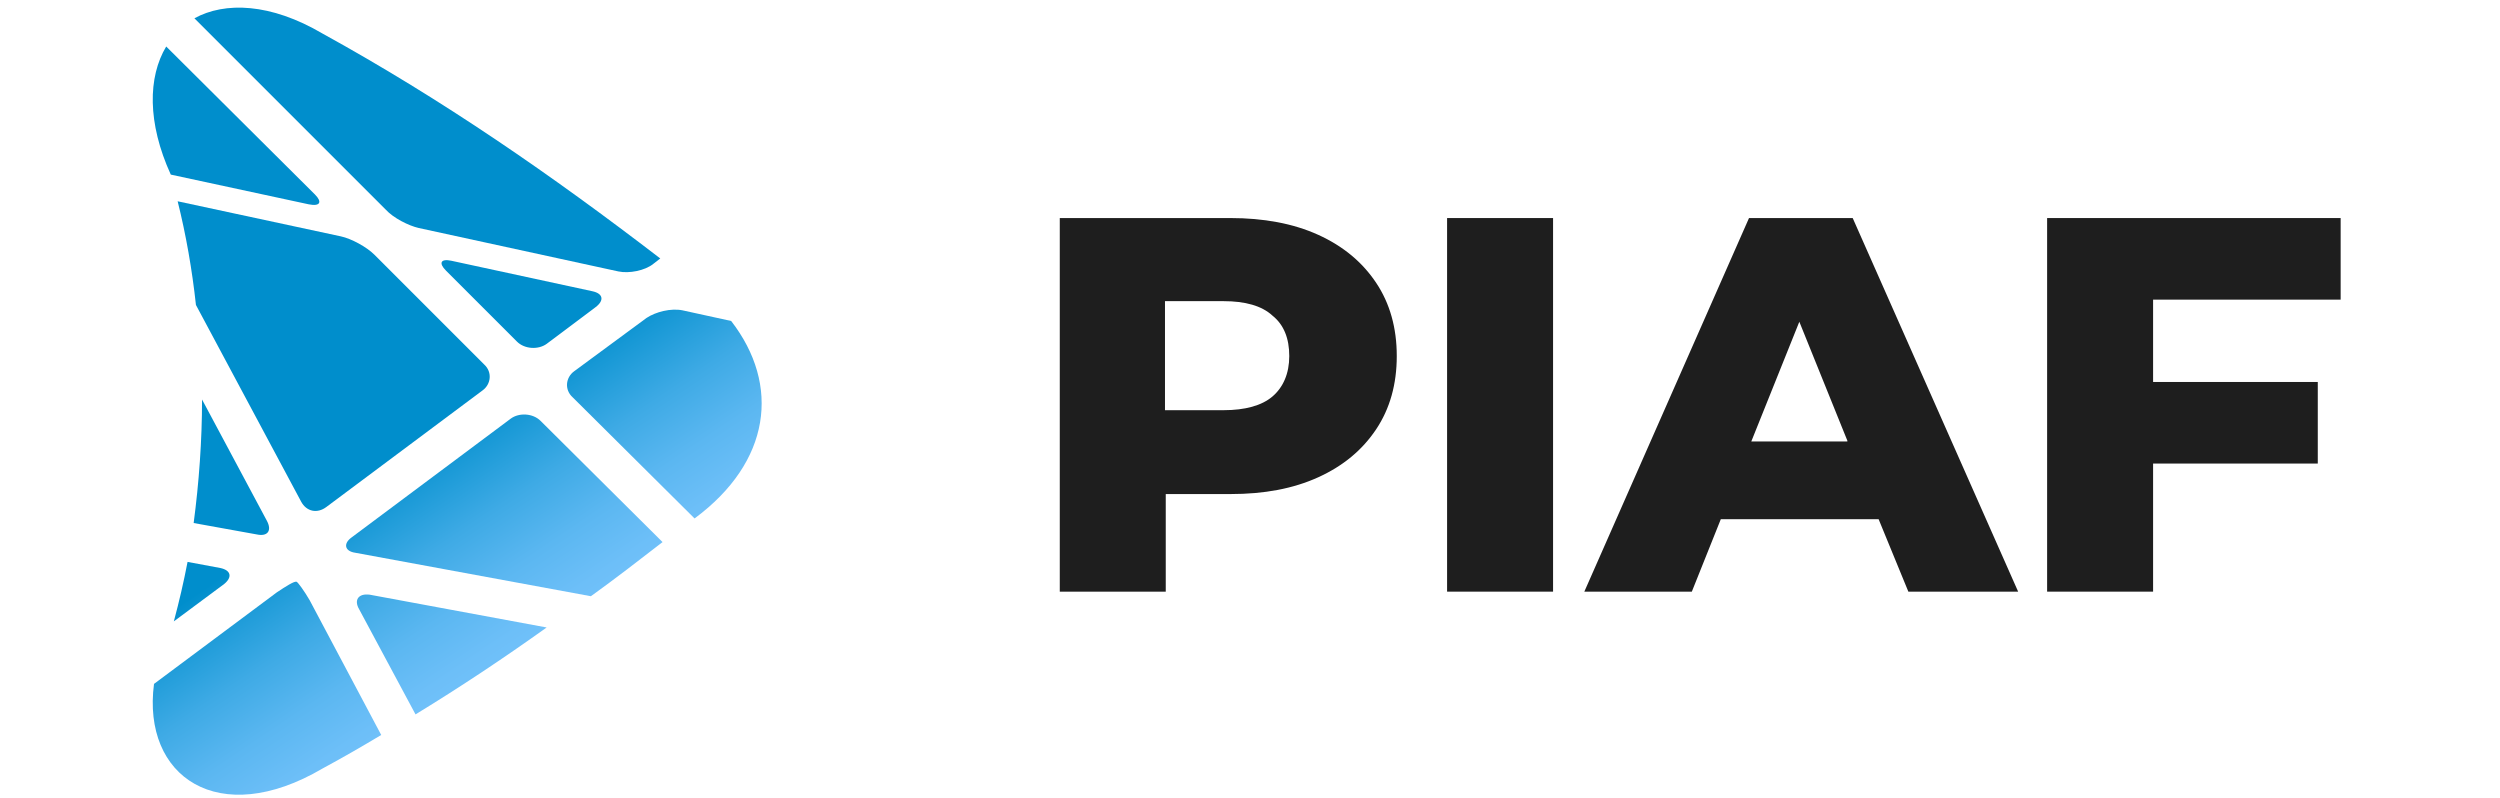
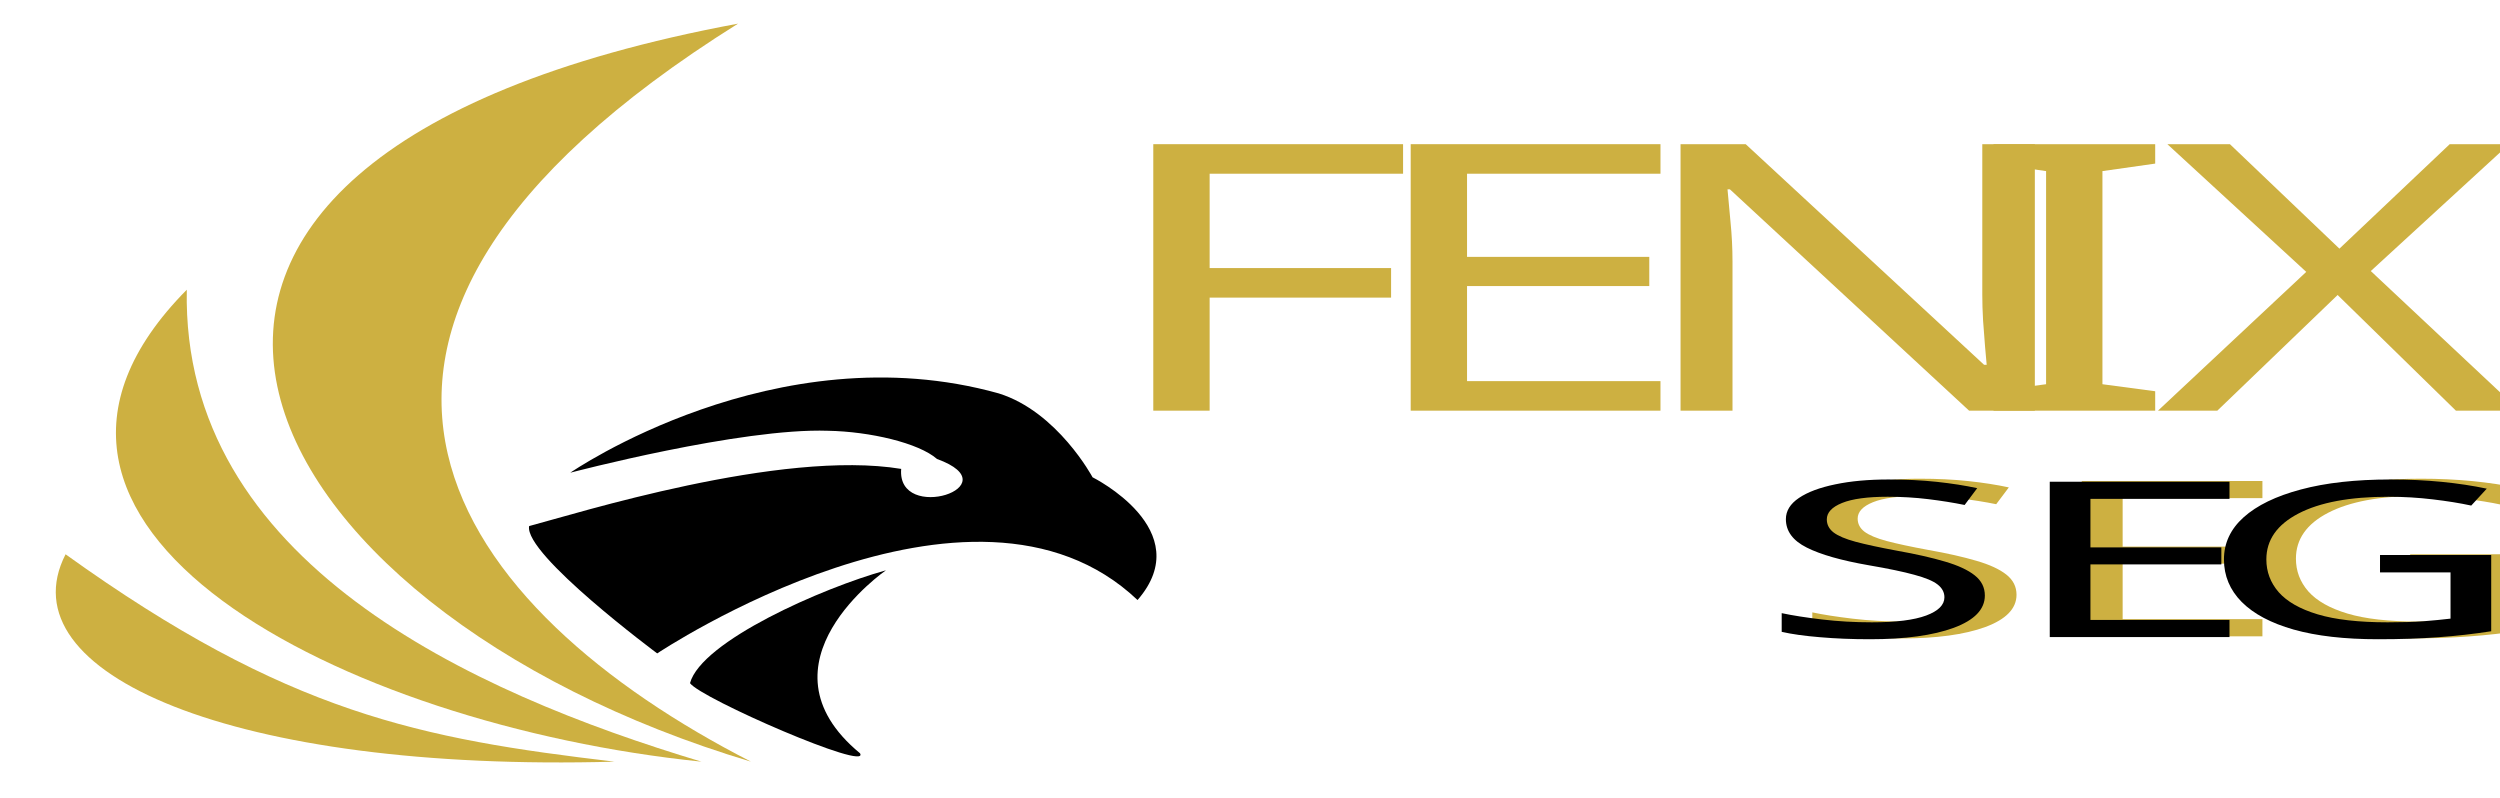
- <svg xmlns="http://www.w3.org/2000/svg" version="1.1" id="Layer_1" x="0px" y="0px" viewBox="0 0 327.9 104.6" style="enable-background:new 0 0 327.9 104.6;" xml:space="preserve">
+ <svg xmlns="http://www.w3.org/2000/svg" xmlns:xlink="http://www.w3.org/1999/xlink" version="1.1" id="Layer_1" x="0px" y="0px" viewBox="0 0 327.9 104.6" style="enable-background:new 0 0 327.9 104.6;" xml:space="preserve">
  <style type="text/css">
- 	.st0{fill:url(#SVGID_1_);}
- 	.st1{fill:url(#SVGID_2_);}
- 	.st2{fill:url(#SVGID_3_);}
- 	.st3{fill:url(#SVGID_4_);}
- 	.st4{fill:url(#SVGID_5_);}
- 	.st5{fill:url(#SVGID_6_);}
- 	.st6{fill:url(#SVGID_7_);}
- 	.st7{fill:url(#SVGID_8_);}
- 	.st8{fill:url(#SVGID_9_);}
- 	.st9{fill:url(#SVGID_10_);}
- 	.st10{fill:#1E1E1E;}
+ 	.st0{clip-path:url(#SVGID_2_);}
+ 	.st1{clip-path:url(#SVGID_2_);fill:#CDB041;}
+ 	.st2{fill:#CDB041;}
+ 	.st3{font-family:'Impact';}
+ 	.st4{font-size:48.947px;}
+ 	.st5{font-size:28.552px;}
+ 	.st6{font-size:28.552px;}
</style>
  <g>
-     <g>
-       <linearGradient id="SVGID_1_" gradientUnits="userSpaceOnUse" x1="16.32" y1="18.852" x2="64.75" y2="90.652">
-         <stop offset="0.626" style="stop-color:#008ECC" />
-         <stop offset="0.674" style="stop-color:#1698D5" />
-         <stop offset="0.773" style="stop-color:#3EAAE5" />
-         <stop offset="0.864" style="stop-color:#5BB7F1" />
-         <stop offset="0.943" style="stop-color:#6DBFF8" />
-         <stop offset="1" style="stop-color:#73C2FB" />
-       </linearGradient>
-       <path class="st0" d="M47.1,79.9l7.4,13.8c5.9-3.6,11.6-7.4,17.2-11.4l-23.2-4.3C47,77.8,46.4,78.7,47.1,79.9z" />
-       <linearGradient id="SVGID_2_" gradientUnits="userSpaceOnUse" x1="-5.94" y1="33.867" x2="42.489" y2="105.667">
-         <stop offset="0.626" style="stop-color:#008ECC" />
-         <stop offset="0.674" style="stop-color:#1698D5" />
-         <stop offset="0.773" style="stop-color:#3EAAE5" />
-         <stop offset="0.864" style="stop-color:#5BB7F1" />
-         <stop offset="0.943" style="stop-color:#6DBFF8" />
-         <stop offset="1" style="stop-color:#73C2FB" />
-       </linearGradient>
-       <path class="st1" d="M38.9,76.3c-0.3-0.1-1.4,0.6-2.6,1.4l-16.1,12c-1.6,12.2,8.5,19.1,22.1,11.1c2.6-1.4,5.2-2.9,7.7-4.4    l-9.4-17.7C39.9,77.5,39.1,76.4,38.9,76.3z" />
-       <linearGradient id="SVGID_3_" gradientUnits="userSpaceOnUse" x1="50.78" y1="-4.391" x2="99.21" y2="67.408">
-         <stop offset="0.626" style="stop-color:#008ECC" />
-         <stop offset="0.674" style="stop-color:#1698D5" />
-         <stop offset="0.773" style="stop-color:#3EAAE5" />
-         <stop offset="0.864" style="stop-color:#5BB7F1" />
-         <stop offset="0.943" style="stop-color:#6DBFF8" />
-         <stop offset="1" style="stop-color:#73C2FB" />
-       </linearGradient>
-       <path class="st2" d="M84.8,41.7l-9.5,7c-1.1,0.8-1.3,2.4-0.2,3.4L91.1,68c10-7.4,11.3-17.5,4.8-25.9l-6.4-1.4    C88,40.4,86,40.9,84.8,41.7z" />
-       <linearGradient id="SVGID_4_" gradientUnits="userSpaceOnUse" x1="26.157" y1="12.217" x2="74.587" y2="84.017">
-         <stop offset="0.626" style="stop-color:#008ECC" />
-         <stop offset="0.674" style="stop-color:#1698D5" />
-         <stop offset="0.773" style="stop-color:#3EAAE5" />
-         <stop offset="0.864" style="stop-color:#5BB7F1" />
-         <stop offset="0.943" style="stop-color:#6DBFF8" />
-         <stop offset="1" style="stop-color:#73C2FB" />
-       </linearGradient>
-       <path class="st3" d="M70.9,55.2c-1-1-2.8-1.1-3.9-0.3L46.1,70.5c-1.1,0.8-0.9,1.8,0.5,2l30.9,5.7c3.2-2.3,6.3-4.7,9.4-7.1    L70.9,55.2z" />
-       <linearGradient id="SVGID_5_" gradientUnits="userSpaceOnUse" x1="43.777" y1="0.333" x2="92.206" y2="72.132">
-         <stop offset="0.626" style="stop-color:#008ECC" />
-         <stop offset="0.674" style="stop-color:#1698D5" />
-         <stop offset="0.773" style="stop-color:#3EAAE5" />
-         <stop offset="0.864" style="stop-color:#5BB7F1" />
-         <stop offset="0.943" style="stop-color:#6DBFF8" />
-         <stop offset="1" style="stop-color:#73C2FB" />
-       </linearGradient>
-       <path class="st4" d="M77.7,38.2l-18.5-4c-1.4-0.3-1.7,0.3-0.7,1.3l9.3,9.3c1,1,2.8,1.1,3.9,0.3l6.4-4.8    C79.3,39.4,79.1,38.5,77.7,38.2z" />
-       <linearGradient id="SVGID_6_" gradientUnits="userSpaceOnUse" x1="24.538" y1="13.31" x2="72.967" y2="85.109">
-         <stop offset="0.626" style="stop-color:#008ECC" />
-         <stop offset="0.674" style="stop-color:#1698D5" />
-         <stop offset="0.773" style="stop-color:#3EAAE5" />
-         <stop offset="0.864" style="stop-color:#5BB7F1" />
-         <stop offset="0.943" style="stop-color:#6DBFF8" />
-         <stop offset="1" style="stop-color:#73C2FB" />
-       </linearGradient>
-       <path class="st5" d="M41.3,25.5L21.8,6.1c-2.4,4-2.5,10,0.6,16.8l18.1,3.9C42,27.1,42.3,26.5,41.3,25.5z" />
-       <linearGradient id="SVGID_7_" gradientUnits="userSpaceOnUse" x1="3.661" y1="27.391" x2="52.09" y2="99.191">
-         <stop offset="0.626" style="stop-color:#008ECC" />
-         <stop offset="0.674" style="stop-color:#1698D5" />
-         <stop offset="0.773" style="stop-color:#3EAAE5" />
-         <stop offset="0.864" style="stop-color:#5BB7F1" />
-         <stop offset="0.943" style="stop-color:#6DBFF8" />
-         <stop offset="1" style="stop-color:#73C2FB" />
-       </linearGradient>
-       <path class="st6" d="M35,68.3l-8.5-15.9c0,5.4-0.4,10.9-1.1,16.2l8.3,1.5C35.1,70.4,35.7,69.6,35,68.3z" />
-       <linearGradient id="SVGID_8_" gradientUnits="userSpaceOnUse" x1="43.932" y1="0.228" x2="92.362" y2="72.027">
-         <stop offset="0.626" style="stop-color:#008ECC" />
-         <stop offset="0.674" style="stop-color:#1698D5" />
-         <stop offset="0.773" style="stop-color:#3EAAE5" />
-         <stop offset="0.864" style="stop-color:#5BB7F1" />
-         <stop offset="0.943" style="stop-color:#6DBFF8" />
-         <stop offset="1" style="stop-color:#73C2FB" />
-       </linearGradient>
-       <path class="st7" d="M54.9,29.9l26.2,5.7c1.4,0.3,3.5-0.1,4.6-1l0.9-0.7C72.4,23,58.1,13.1,42.3,4.4c-6.8-4-12.8-4.2-16.8-2    l25.1,25.1C51.6,28.6,53.6,29.6,54.9,29.9z" />
-       <linearGradient id="SVGID_9_" gradientUnits="userSpaceOnUse" x1="-4.338" y1="32.786" x2="44.092" y2="104.586">
-         <stop offset="0.626" style="stop-color:#008ECC" />
-         <stop offset="0.674" style="stop-color:#1698D5" />
-         <stop offset="0.773" style="stop-color:#3EAAE5" />
-         <stop offset="0.864" style="stop-color:#5BB7F1" />
-         <stop offset="0.943" style="stop-color:#6DBFF8" />
-         <stop offset="1" style="stop-color:#73C2FB" />
-       </linearGradient>
-       <path class="st8" d="M28.9,74.5l-4.3-0.8c-0.5,2.6-1.1,5.2-1.8,7.8l6.6-4.9C30.5,75.7,30.3,74.8,28.9,74.5z" />
-       <linearGradient id="SVGID_10_" gradientUnits="userSpaceOnUse" x1="22.959" y1="14.375" x2="71.388" y2="86.174">
-         <stop offset="0.626" style="stop-color:#008ECC" />
-         <stop offset="0.674" style="stop-color:#1698D5" />
-         <stop offset="0.773" style="stop-color:#3EAAE5" />
-         <stop offset="0.864" style="stop-color:#5BB7F1" />
-         <stop offset="0.943" style="stop-color:#6DBFF8" />
-         <stop offset="1" style="stop-color:#73C2FB" />
-       </linearGradient>
-       <path class="st9" d="M39.5,65.8c0.7,1.3,2.1,1.6,3.3,0.7l20.5-15.3c1.1-0.8,1.3-2.4,0.2-3.4L49.1,33.4c-1-1-3-2.1-4.4-2.4    l-21.4-4.6c1.1,4.4,1.9,9,2.4,13.6L39.5,65.8z" />
-     </g>
-     <g>
-       <path class="st10" d="M172.9,30.8c3.3,1.5,5.8,3.6,7.6,6.3c1.8,2.7,2.7,5.9,2.7,9.6c0,3.7-0.9,6.9-2.7,9.6    c-1.8,2.7-4.3,4.8-7.6,6.3c-3.3,1.5-7.1,2.2-11.5,2.2h-8.5v12.8h-13.9v-49h22.4C165.7,28.6,169.6,29.3,172.9,30.8z M166.9,52    c1.4-1.2,2.2-3,2.2-5.3c0-2.3-0.7-4.1-2.2-5.3c-1.4-1.3-3.6-1.9-6.4-1.9h-7.7v14.3h7.7C163.3,53.8,165.5,53.2,166.9,52z" />
-       <path class="st10" d="M189.8,28.6h13.9v49h-13.9V28.6z" />
-       <path class="st10" d="M246.4,68.1h-20.7l-3.8,9.5h-14.1l21.6-49h13.6l21.7,49h-14.4L246.4,68.1z M242.3,57.8L236,42.2l-6.3,15.7    H242.3z" />
-       <path class="st10" d="M282.4,39.3v10.8H304v10.7h-21.6v16.8h-13.9v-49H307v10.7H282.4z" />
-     </g>
+     <defs>
+       <rect id="SVGID_1_" x="-23.1" y="-11" width="450" height="160" />
+     </defs>
+     <clipPath id="SVGID_2_">
+       <use xlink:href="#SVGID_1_" style="overflow:visible;" />
+     </clipPath>
+     <path class="st0" d="M116.2,74.8c0,0-17.7,12.2-3.4,24c1.4,2.5-20.9-7.2-22.3-9.2C92,84.1,107.9,77.1,116.2,74.8" />
+     <path class="st0" d="M74.8,62c0,0,26.9-18.6,56.2-10.4c7.7,2.4,12.3,11,12.3,11s13.9,6.9,5.9,16.1c-21.7-20.6-63,7-63,7   S68.7,72.7,69.4,69c6.1-1.6,33-10.1,48.8-7.5c-0.6,7.2,14.6,2.3,4.7-1.3c-2.4-2.1-8.8-3.6-14.3-3.7C97.2,56.1,74.8,62,74.8,62" />
+     <path class="st1" d="M92,99.9C61.7,90.8,23.8,73.6,24.5,38C-6.2,69,45.1,95.1,92,99.9" />
+     <path class="st1" d="M80.6,99.9c-25.4-3-42.9-6.3-72-27.2C0.6,88.3,30.6,101.3,80.6,99.9" />
+     <path class="st1" d="M98.5,99.9C60.2,80.3,31.3,44.1,96.8,3.1C0.6,21,31.3,79.8,98.5,99.9" />
  </g>
+   <text transform="matrix(1.6774 0 0 1 143.2974 53.8633)" class="st2 st3 st4">F</text>
+   <text transform="matrix(1.6774 0 0 1 177.0586 53.8633)" class="st2 st3 st4">E</text>
+   <text transform="matrix(1.6774 0 0 1 212.4531 53.8633)" class="st2 st3 st4">N</text>
+   <text transform="matrix(1.6774 0 0 1 258.1953 53.8633)" class="st2 st3 st4">I</text>
+   <text transform="matrix(1.6774 0 0 1 282.6992 53.8633)" class="st2 st3 st4">X</text>
+   <text transform="matrix(2.0803 0 0 1 234.6797 83.459)" class="st2 st3 st5">SE</text>
+   <text transform="matrix(2.0803 0 0 1 291.9355 83.459)" class="st2 st3 st5">G</text>
+   <text transform="matrix(2.0696 0 0 1 230.6797 83.5605)" class="st3 st6">SE</text>
+   <text transform="matrix(2.0696 0 0 1 288.1035 83.5605)" class="st3 st6">G</text>
</svg>
